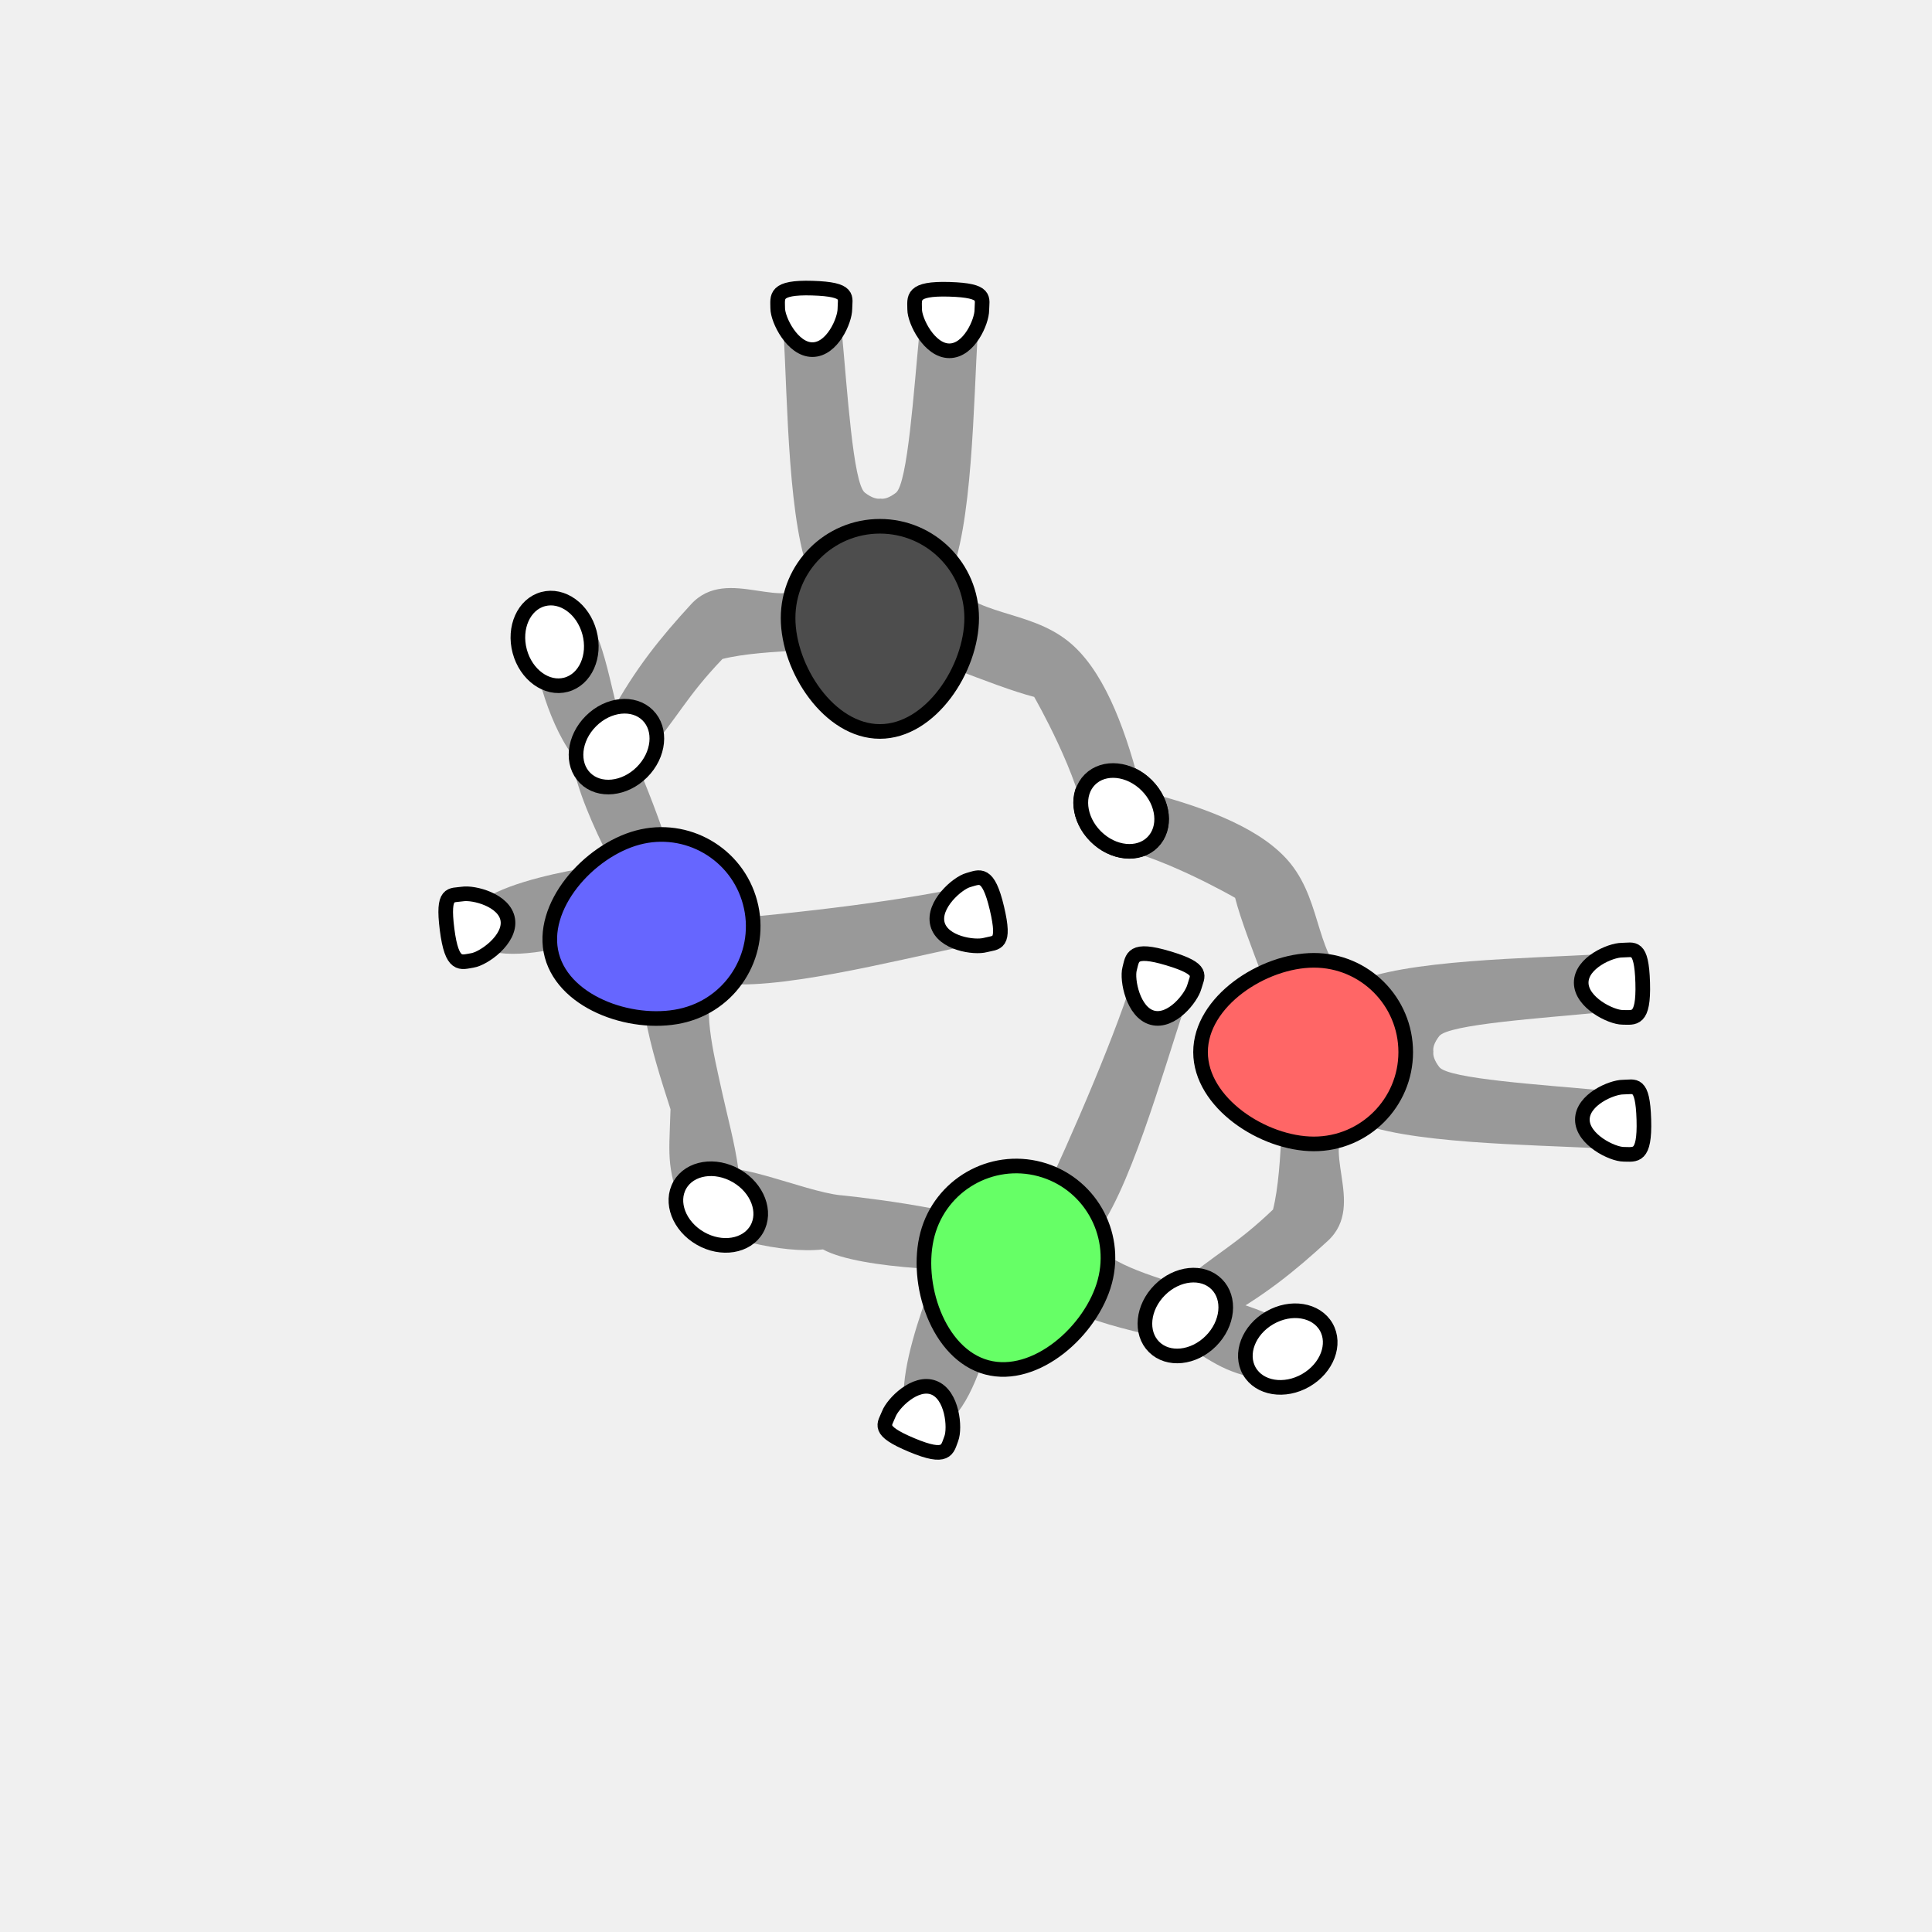
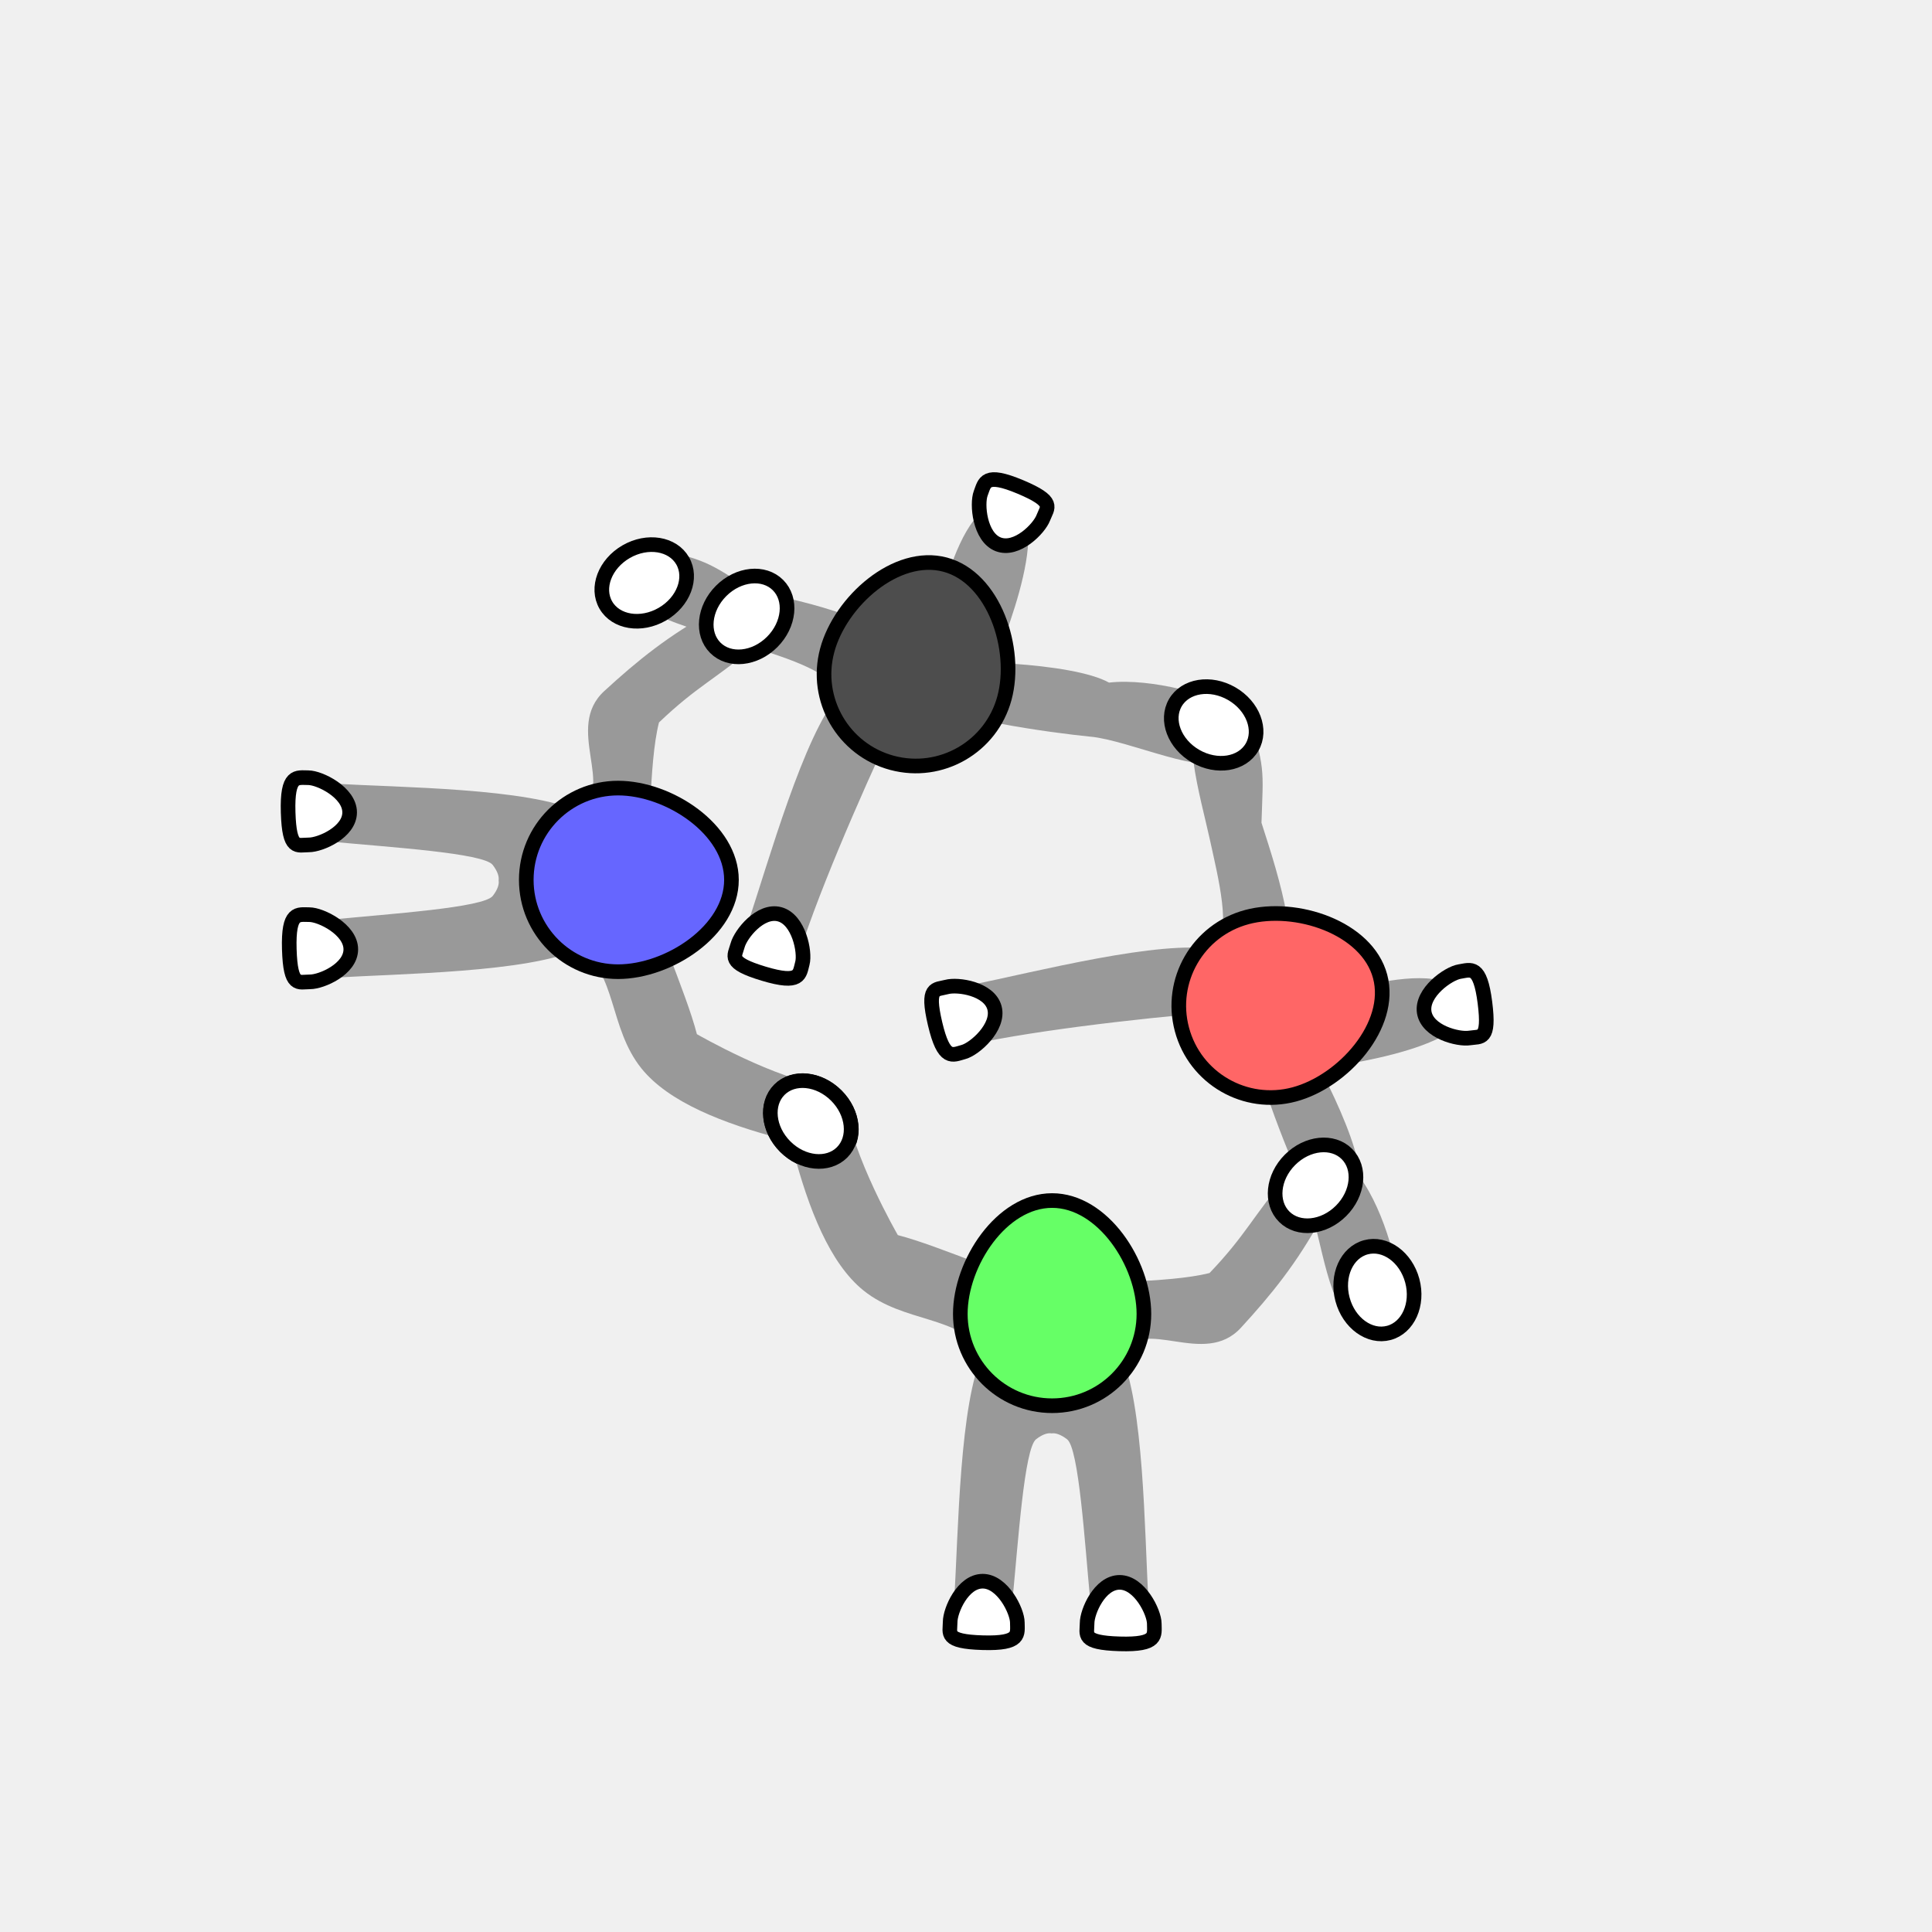
<svg xmlns="http://www.w3.org/2000/svg" width="35mm" height="35mm" viewBox="0 0 35 35" version="1.1" id="svg1" xml:space="preserve">
  <defs id="defs1" />
  <g id="layer1">
-     <path style="fill:#999999;fill-opacity:1;stroke:none;stroke-width:0.1" d="m 11.571,16.735 c 0,0 -2.866,1.159 -3.13,0.095 C 8.224,15.956 11.23,15.632 11.23,15.632 Z" id="path2" />
-     <path id="path1-7-1-1-6" style="fill:#ffffff;stroke:#000000;stroke-width:0.265;stroke-dasharray:none" d="m 8.378,16.196 c 0.205,-0.032 0.765,0.11 0.821,0.466 0.056,0.357 -0.437,0.705 -0.642,0.737 -0.205,0.032 -0.37,0.13 -0.458,-0.563 -0.088,-0.693 0.074,-0.608 0.279,-0.64 z" />
-     <path style="fill:#999999;fill-opacity:1;stroke:none;stroke-width:0.265;stroke-dasharray:none;stroke-opacity:1" d="m 11.377,13.463 c -0.288,-0.642 -0.419,-2.186 -0.85,-2.275 -0.276,-0.057 -0.658,-0.021 -0.828,0.442 -0.089,0.243 0.206,1.421 0.665,2.041 0.013,0.765 1.043,2.659 1.39,3.067 -0.368,1.014 0.054,2.302 0.393,3.357 -0.031,0.977 -0.078,0.974 0.276,2.07 0.514,0.226 0.352,0.381 0.763,0.083 0.476,-0.345 0.065,-1.683 -0.1,-2.441 -0.161,-0.736 -0.399,-1.658 -0.103,-2.008 0.985,0.184 3.237,-0.401 4.466,-0.651 0.352,-0.071 0.07,-1.076 -0.285,-1.018 -1.331,0.264 -3.428,0.487 -4.756,0.58 -0.032,-0.88 -0.724,-2.558 -1.033,-3.248 z" id="path4-6-8" />
-     <ellipse style="fill:#ffffff;fill-opacity:1;stroke:#000000;stroke-width:0.265;stroke-dasharray:none;stroke-opacity:1" id="path1-7-2-9-9-1-3-1" cx="-6.695" cy="-13.833" rx="0.654" ry="0.803" transform="rotate(165)" />
-     <path id="path1-3-8" style="fill:#6666ff;fill-opacity:1;stroke:#000000;stroke-width:0.265" d="m 12.413,18.386 c -0.887,0.238 -2.177,-0.187 -2.415,-1.074 -0.238,-0.887 0.667,-1.9 1.554,-2.138 0.887,-0.238 1.799,0.289 2.036,1.176 0.238,0.887 -0.289,1.799 -1.176,2.036 z" />
-     <path id="path1-7-1-9-7-31" style="fill:#ffffff;stroke:#000000;stroke-width:0.265;stroke-dasharray:none" d="m 17.85,17.12 c -0.2,0.054 -0.772,-0.029 -0.866,-0.378 -0.093,-0.349 0.361,-0.747 0.561,-0.8 0.2,-0.054 0.355,-0.168 0.515,0.512 0.16,0.68 -0.01,0.612 -0.21,0.666 z" />
-     <path style="fill:#999999;fill-opacity:1;stroke:none;stroke-width:0.265;stroke-dasharray:none;stroke-opacity:1" d="m 29.257,20.297 c 0.004,0.262 -0.082,0.518 -0.262,0.508 -1.252,-0.072 -3.577,-0.081 -4.482,-0.51 -0.679,0.438 0.271,1.515 -0.46,2.186 -0.594,0.545 -1.164,1.012 -1.992,1.46 -0.566,0.306 -1.062,-0.357 -0.719,-0.652 0.691,-0.593 1.027,-0.715 1.72,-1.377 0.194,-0.768 0.139,-2.192 0.262,-2.855 -0.125,-0.662 -0.752,-2.025 -0.949,-2.792 0,0 -1.46,-0.841 -2.366,-0.939 -0.081,-0.446 0.742,-0.591 0.823,-0.96 1.068,0.282 2.055,0.666 2.548,1.279 0.591,0.735 0.447,1.733 1.128,2.168 0.904,-0.432 3.23,-0.45 4.482,-0.527 0.359,-0.022 0.346,1.022 -0.012,1.057 -1.03,0.101 -2.744,0.213 -2.906,0.428 -0.092,0.121 -0.116,0.211 -0.105,0.279 -0.01,0.068 0.015,0.16 0.107,0.281 0.163,0.214 1.876,0.321 2.906,0.418 0.179,0.017 0.273,0.285 0.277,0.547 z" id="path4-6-1-5" />
-     <ellipse style="fill:#ffffff;fill-opacity:1;stroke:#000000;stroke-width:0.265;stroke-dasharray:none;stroke-opacity:1" id="path1-7-2-9-9-1-9-6" cx="3.975" cy="-24.746" rx="0.654" ry="0.803" transform="matrix(0.7071068,-0.7071068,-0.7071068,-0.7071068,0,0)" />
-     <path id="path1-3-1-5" style="fill:#ff6666;fill-opacity:1;stroke:#000000;stroke-width:0.265" d="m 23.803,17.397 c -0.918,0 -2.054,0.744 -2.054,1.663 0,0.918 1.136,1.663 2.054,1.663 0.918,0 1.663,-0.744 1.663,-1.663 0,-0.918 -0.744,-1.663 -1.663,-1.663 z" />
-     <path id="path1-7-1-1-0-9" style="fill:#ffffff;stroke:#000000;stroke-width:0.265;stroke-dasharray:none" d="m 29.404,19.694 c -0.207,0 -0.738,0.228 -0.738,0.589 0,0.361 0.542,0.628 0.749,0.628 0.207,0 0.386,0.07 0.365,-0.628 -0.021,-0.698 -0.168,-0.589 -0.375,-0.589 z" />
-     <path id="path1-7-1-9-7-3-8" style="fill:#ffffff;stroke:#000000;stroke-width:0.265;stroke-dasharray:none" d="m 29.383,17.213 c -0.207,0 -0.738,0.228 -0.738,0.589 0,0.361 0.542,0.628 0.749,0.628 0.207,0 0.386,0.07 0.365,-0.628 -0.021,-0.698 -0.168,-0.589 -0.375,-0.589 z" />
-     <path style="fill:#999999;fill-opacity:1;stroke:none;stroke-width:0.1" d="m 18.164,23.122 c 0,0 -0.429,3.062 -1.483,2.758 -0.865,-0.249 0.357,-3.015 0.357,-3.015 z" id="path2-9" />
-     <path id="path1-7-1-1-6-0" style="fill:#ffffff;stroke:#000000;stroke-width:0.265;stroke-dasharray:none" d="m 16.101,25.617 c 0.074,-0.193 0.478,-0.607 0.815,-0.478 0.337,0.129 0.392,0.731 0.317,0.924 -0.074,0.193 -0.073,0.385 -0.717,0.115 -0.644,-0.27 -0.489,-0.368 -0.415,-0.561 z" />
-     <path style="fill:#999999;fill-opacity:1;stroke:none;stroke-width:0.265;stroke-dasharray:none;stroke-opacity:1" d="m 15.234,21.654 c -0.7,-0.072 -2.102,-0.73 -2.395,-0.402 -0.187,0.21 -0.347,0.559 -0.031,0.938 0.166,0.199 1.333,0.532 2.101,0.444 0.669,0.372 2.824,0.426 3.351,0.33 0.694,0.826 2.021,1.104 3.104,1.338 0.831,0.516 0.805,0.554 1.931,0.796 0.453,-0.332 0.506,-0.115 0.454,-0.62 -0.061,-0.585 -1.425,-0.898 -2.164,-1.134 -0.718,-0.229 -1.636,-0.484 -1.791,-0.915 0.651,-0.761 1.271,-3.004 1.67,-4.193 0.114,-0.341 -0.897,-0.598 -1.024,-0.262 -0.437,1.285 -1.292,3.212 -1.876,4.408 -0.779,-0.412 -2.577,-0.652 -3.329,-0.729 z" id="path4-6-8-8" />
-     <path id="path1-3-8-5" style="fill:#66ff66;fill-opacity:1;stroke:#000000;stroke-width:0.265" d="m 20.015,23.217 c -0.238,0.887 -1.251,1.792 -2.138,1.554 -0.887,-0.238 -1.312,-1.528 -1.074,-2.415 0.238,-0.887 1.149,-1.413 2.036,-1.176 0.887,0.238 1.413,1.149 1.176,2.036 z" />
-     <path style="fill:#999999;fill-opacity:1;stroke:none;stroke-width:0.265;stroke-dasharray:none;stroke-opacity:1" d="m 14.703,5.743 c -0.262,-0.004 -0.518,0.082 -0.508,0.262 0.072,1.252 0.081,3.577 0.51,4.482 -0.438,0.679 -1.515,-0.271 -2.186,0.46 -0.545,0.594 -1.012,1.164 -1.46,1.992 -0.306,0.566 0.357,1.062 0.652,0.719 0.593,-0.691 0.715,-1.027 1.377,-1.72 0.768,-0.194 2.192,-0.139 2.855,-0.262 0.662,0.125 2.025,0.752 2.792,0.949 0,0 0.841,1.46 0.939,2.366 0.446,0.081 0.591,-0.742 0.96,-0.823 -0.282,-1.068 -0.666,-2.055 -1.279,-2.548 -0.735,-0.591 -1.733,-0.447 -2.168,-1.128 0.432,-0.904 0.45,-3.23 0.527,-4.482 0.022,-0.359 -1.022,-0.346 -1.057,0.012 -0.101,1.03 -0.213,2.744 -0.428,2.906 -0.121,0.092 -0.211,0.116 -0.279,0.105 -0.068,0.01 -0.16,-0.015 -0.281,-0.107 -0.214,-0.163 -0.321,-1.876 -0.418,-2.906 -0.017,-0.179 -0.285,-0.273 -0.547,-0.277 z" id="path4-6-1-5-0" />
-     <ellipse style="fill:#ffffff;fill-opacity:1;stroke:#000000;stroke-width:0.265;stroke-dasharray:none;stroke-opacity:1" id="path1-7-2-9-9-1-9-6-3" cx="3.975" cy="24.751" rx="0.654" ry="0.803" transform="rotate(-45)" />
-     <ellipse style="fill:#ffffff;fill-opacity:1;stroke:#000000;stroke-width:0.265;stroke-dasharray:none;stroke-opacity:1" id="path1-7-2-9-9-1-3-11-0" cx="-17.461" cy="-1.668" rx="0.654" ry="0.803" transform="rotate(-135)" />
-     <path id="path1-3-1-5-4" style="fill:#4d4d4d;fill-opacity:1;stroke:#000000;stroke-width:0.265" d="m 17.603,11.197 c 0,0.918 -0.744,2.054 -1.663,2.054 -0.918,0 -1.663,-1.136 -1.663,-2.054 0,-0.918 0.744,-1.663 1.663,-1.663 0.918,0 1.663,0.744 1.663,1.663 z" />
-     <path id="path1-7-1-1-0-9-4" style="fill:#ffffff;stroke:#000000;stroke-width:0.265;stroke-dasharray:none" d="m 15.306,5.596 c 0,0.207 -0.228,0.738 -0.589,0.738 -0.361,0 -0.628,-0.542 -0.628,-0.749 0,-0.207 -0.07,-0.386 0.628,-0.365 0.698,0.021 0.589,0.168 0.589,0.375 z" />
-     <path id="path1-7-1-9-7-3-8-4" style="fill:#ffffff;stroke:#000000;stroke-width:0.265;stroke-dasharray:none" d="m 17.787,5.617 c 0,0.207 -0.228,0.738 -0.589,0.738 -0.361,0 -0.628,-0.542 -0.628,-0.749 0,-0.207 -0.07,-0.386 0.628,-0.365 0.698,0.021 0.589,0.168 0.589,0.375 z" />
-     <path id="path1-7-1-9-7-31-0" style="fill:#ffffff;stroke:#000000;stroke-width:0.265;stroke-dasharray:none" d="m 21.637,17.876 c -0.054,0.2 -0.411,0.654 -0.76,0.561 -0.349,-0.093 -0.466,-0.686 -0.413,-0.886 0.054,-0.2 0.032,-0.391 0.701,-0.19 0.669,0.201 0.525,0.315 0.472,0.515 z" />
-     <ellipse style="fill:#ffffff;fill-opacity:1;stroke:#000000;stroke-width:0.265;stroke-dasharray:none;stroke-opacity:1" id="path1-7-2-9-9-1-9-9-9" cx="32.83" cy="-7.984" rx="0.654" ry="0.803" transform="rotate(60)" />
-     <ellipse style="fill:#ffffff;fill-opacity:1;stroke:#000000;stroke-width:0.265;stroke-dasharray:none;stroke-opacity:1" id="path1-7-2-9-9-1-9-9" cx="12.431" cy="-22.203" rx="0.654" ry="0.803" transform="rotate(120)" />
-     <ellipse style="fill:#ffffff;fill-opacity:1;stroke:#000000;stroke-width:0.265;stroke-dasharray:none;stroke-opacity:1" id="path1-7-2-9-9-1-3-11" cx="32.036" cy="-1.668" rx="0.654" ry="0.803" transform="matrix(0.7071068,0.7071068,0.7071068,-0.7071068,0,0)" />
+     <path style="fill:#999999;fill-opacity:1;stroke:none;stroke-width:0.1" d="m 23.429,18.265 c 0,0 2.866,-1.159 3.13,-0.095 0.217,0.874 -2.789,1.198 -2.789,1.198 z" id="path2" />
+     <path id="path1-7-1-1-6" style="fill:#ffffff;stroke:#000000;stroke-width:0.265;stroke-dasharray:none" d="m 26.622,18.804 c -0.205,0.032 -0.765,-0.11 -0.821,-0.466 -0.056,-0.357 0.437,-0.705 0.642,-0.737 0.205,-0.032 0.37,-0.13 0.458,0.563 0.088,0.693 -0.074,0.608 -0.279,0.64 z" />
+     <path style="fill:#999999;fill-opacity:1;stroke:none;stroke-width:0.265;stroke-dasharray:none;stroke-opacity:1" d="m 23.623,21.537 c 0.288,0.642 0.419,2.186 0.85,2.275 0.276,0.057 0.658,0.021 0.828,-0.442 0.089,-0.243 -0.206,-1.421 -0.665,-2.041 -0.013,-0.765 -1.043,-2.659 -1.39,-3.067 0.368,-1.014 -0.054,-2.302 -0.393,-3.357 0.031,-0.977 0.078,-0.974 -0.276,-2.07 -0.514,-0.226 -0.352,-0.381 -0.763,-0.083 -0.476,0.345 -0.065,1.683 0.1,2.441 0.161,0.736 0.399,1.658 0.103,2.008 -0.985,-0.184 -3.237,0.401 -4.466,0.651 -0.352,0.071 -0.07,1.076 0.285,1.018 1.331,-0.264 3.428,-0.487 4.756,-0.58 0.032,0.88 0.724,2.558 1.033,3.248 z" id="path4-6-8" />
+     <ellipse style="fill:#ffffff;fill-opacity:1;stroke:#000000;stroke-width:0.265;stroke-dasharray:none;stroke-opacity:1" id="path1-7-2-9-9-1-3-1" cx="18.054" cy="29.033" rx="0.654" ry="0.803" transform="rotate(-15)" />
+     <path id="path1-3-8" style="fill:#ff6666;fill-opacity:1;stroke:#000000;stroke-width:0.265" d="m 22.587,16.614 c 0.887,-0.238 2.177,0.187 2.415,1.074 0.238,0.887 -0.667,1.9 -1.554,2.138 -0.887,0.238 -1.799,-0.289 -2.036,-1.176 -0.238,-0.887 0.289,-1.799 1.176,-2.036 z" />
+     <path id="path1-7-1-9-7-31" style="fill:#ffffff;stroke:#000000;stroke-width:0.265;stroke-dasharray:none" d="m 17.15,17.88 c 0.2,-0.054 0.772,0.029 0.866,0.378 0.093,0.349 -0.361,0.747 -0.561,0.8 -0.2,0.054 -0.355,0.168 -0.515,-0.512 -0.16,-0.68 0.01,-0.612 0.21,-0.666 z" />
+     <path style="fill:#999999;fill-opacity:1;stroke:none;stroke-width:0.265;stroke-dasharray:none;stroke-opacity:1" d="m 5.743,14.703 c -0.004,-0.262 0.082,-0.518 0.262,-0.508 1.252,0.072 3.577,0.081 4.482,0.51 0.679,-0.438 -0.271,-1.515 0.46,-2.186 0.594,-0.545 1.164,-1.012 1.992,-1.46 0.566,-0.306 1.062,0.357 0.719,0.652 -0.691,0.593 -1.027,0.715 -1.72,1.377 -0.194,0.768 -0.139,2.192 -0.262,2.855 0.125,0.662 0.752,2.025 0.949,2.792 0,0 1.46,0.841 2.366,0.939 0.081,0.446 -0.742,0.591 -0.823,0.96 -1.068,-0.282 -2.055,-0.666 -2.548,-1.279 -0.591,-0.735 -0.447,-1.733 -1.128,-2.168 -0.904,0.432 -3.23,0.45 -4.482,0.527 -0.359,0.022 -0.346,-1.022 0.012,-1.057 1.03,-0.101 2.744,-0.213 2.906,-0.428 0.092,-0.121 0.116,-0.211 0.105,-0.279 0.01,-0.068 -0.015,-0.16 -0.107,-0.281 C 8.764,15.454 7.051,15.347 6.021,15.25 5.842,15.233 5.747,14.965 5.743,14.703 Z" id="path4-6-1-5" />
+     <ellipse style="fill:#ffffff;fill-opacity:1;stroke:#000000;stroke-width:0.265;stroke-dasharray:none;stroke-opacity:1" id="path1-7-2-9-9-1-9-6" cx="3.975" cy="24.751" rx="0.654" ry="0.803" transform="matrix(-0.7071068,0.7071068,0.7071068,0.7071068,0,0)" />
+     <path id="path1-3-1-5" style="fill:#6666ff;fill-opacity:1;stroke:#000000;stroke-width:0.265" d="m 11.197,17.603 c 0.918,0 2.054,-0.744 2.054,-1.663 0,-0.918 -1.136,-1.663 -2.054,-1.663 -0.918,0 -1.663,0.744 -1.663,1.663 0,0.918 0.744,1.663 1.663,1.663 z" />
+     <path id="path1-7-1-1-0-9" style="fill:#ffffff;stroke:#000000;stroke-width:0.265;stroke-dasharray:none" d="m 5.596,15.306 c 0.207,0 0.738,-0.228 0.738,-0.589 0,-0.361 -0.542,-0.628 -0.749,-0.628 -0.207,0 -0.386,-0.07 -0.365,0.628 0.021,0.698 0.168,0.589 0.375,0.589 z" />
+     <path id="path1-7-1-9-7-3-8" style="fill:#ffffff;stroke:#000000;stroke-width:0.265;stroke-dasharray:none" d="m 5.617,17.787 c 0.207,0 0.738,-0.228 0.738,-0.589 0,-0.361 -0.542,-0.628 -0.749,-0.628 -0.207,0 -0.386,-0.07 -0.365,0.628 0.021,0.698 0.168,0.589 0.375,0.589 z" />
+     <path style="fill:#999999;fill-opacity:1;stroke:none;stroke-width:0.1" d="m 16.836,11.878 c 0,0 0.429,-3.062 1.483,-2.758 0.865,0.249 -0.357,3.015 -0.357,3.015 z" id="path2-9" />
+     <path id="path1-7-1-1-6-0" style="fill:#ffffff;stroke:#000000;stroke-width:0.265;stroke-dasharray:none" d="M 18.899,9.383 C 18.825,9.576 18.421,9.99 18.084,9.861 17.747,9.731 17.693,9.13 17.767,8.936 17.841,8.743 17.84,8.551 18.484,8.821 19.128,9.092 18.973,9.189 18.899,9.383 Z" />
+     <path style="fill:#999999;fill-opacity:1;stroke:none;stroke-width:0.265;stroke-dasharray:none;stroke-opacity:1" d="m 19.766,13.346 c 0.7,0.072 2.102,0.73 2.395,0.402 0.187,-0.21 0.347,-0.559 0.031,-0.938 -0.166,-0.199 -1.333,-0.532 -2.101,-0.444 -0.669,-0.372 -2.824,-0.426 -3.351,-0.33 -0.694,-0.826 -2.021,-1.104 -3.104,-1.338 -0.831,-0.516 -0.805,-0.554 -1.931,-0.796 -0.453,0.332 -0.506,0.115 -0.454,0.62 0.061,0.585 1.425,0.898 2.164,1.134 0.718,0.229 1.636,0.484 1.791,0.915 -0.651,0.761 -1.271,3.004 -1.67,4.193 -0.114,0.341 0.897,0.598 1.024,0.262 0.437,-1.285 1.292,-3.212 1.876,-4.408 0.779,0.412 2.577,0.652 3.329,0.729 z" id="path4-6-8-8" />
+     <path id="path1-3-8-5" style="fill:#4d4d4d;fill-opacity:1;stroke:#000000;stroke-width:0.265" d="m 14.985,11.783 c 0.238,-0.887 1.251,-1.792 2.138,-1.554 0.887,0.238 1.312,1.528 1.074,2.415 -0.238,0.887 -1.149,1.413 -2.036,1.176 -0.887,-0.238 -1.413,-1.149 -1.176,-2.036 z" />
+     <path style="fill:#999999;fill-opacity:1;stroke:none;stroke-width:0.265;stroke-dasharray:none;stroke-opacity:1" d="m 20.297,29.257 c 0.262,0.004 0.518,-0.082 0.508,-0.262 -0.072,-1.252 -0.081,-3.577 -0.51,-4.482 0.438,-0.679 1.515,0.271 2.186,-0.46 0.545,-0.594 1.012,-1.164 1.46,-1.992 0.306,-0.566 -0.357,-1.062 -0.652,-0.719 -0.593,0.691 -0.715,1.027 -1.377,1.72 -0.768,0.194 -2.192,0.139 -2.855,0.262 -0.662,-0.125 -2.025,-0.752 -2.792,-0.949 0,0 -0.841,-1.46 -0.939,-2.366 -0.446,-0.081 -0.591,0.742 -0.96,0.823 0.282,1.068 0.666,2.055 1.279,2.548 0.735,0.591 1.733,0.447 2.168,1.128 -0.432,0.904 -0.45,3.23 -0.527,4.482 -0.022,0.359 1.022,0.346 1.057,-0.012 0.101,-1.03 0.213,-2.744 0.428,-2.906 0.121,-0.092 0.211,-0.116 0.279,-0.105 0.068,-0.01 0.16,0.015 0.281,0.107 0.214,0.163 0.321,1.876 0.418,2.906 0.017,0.179 0.285,0.273 0.547,0.277 z" id="path4-6-1-5-0" />
+     <ellipse style="fill:#ffffff;fill-opacity:1;stroke:#000000;stroke-width:0.265;stroke-dasharray:none;stroke-opacity:1" id="path1-7-2-9-9-1-9-6-3" cx="3.975" cy="-24.746" rx="0.654" ry="0.803" transform="rotate(135)" />
+     <ellipse style="fill:#ffffff;fill-opacity:1;stroke:#000000;stroke-width:0.265;stroke-dasharray:none;stroke-opacity:1" id="path1-7-2-9-9-1-3-11-0" cx="32.036" cy="-1.668" rx="0.654" ry="0.803" transform="rotate(45)" />
+     <path id="path1-3-1-5-4" style="fill:#66ff66;fill-opacity:1;stroke:#000000;stroke-width:0.265" d="m 17.397,23.803 c 0,-0.918 0.744,-2.054 1.663,-2.054 0.918,0 1.663,1.136 1.663,2.054 0,0.918 -0.744,1.663 -1.663,1.663 -0.918,0 -1.663,-0.744 -1.663,-1.663 z" />
+     <path id="path1-7-1-1-0-9-4" style="fill:#ffffff;stroke:#000000;stroke-width:0.265;stroke-dasharray:none" d="m 19.694,29.404 c 0,-0.207 0.228,-0.738 0.589,-0.738 0.361,0 0.628,0.542 0.628,0.749 0,0.207 0.07,0.386 -0.628,0.365 -0.698,-0.021 -0.589,-0.168 -0.589,-0.375 z" />
+     <path id="path1-7-1-9-7-3-8-4" style="fill:#ffffff;stroke:#000000;stroke-width:0.265;stroke-dasharray:none" d="m 17.213,29.383 c 0,-0.207 0.228,-0.738 0.589,-0.738 0.361,0 0.628,0.542 0.628,0.749 0,0.207 0.07,0.386 -0.628,0.365 -0.698,-0.021 -0.589,-0.168 -0.589,-0.375 z" />
+     <path id="path1-7-1-9-7-31-0" style="fill:#ffffff;stroke:#000000;stroke-width:0.265;stroke-dasharray:none" d="m 13.363,17.124 c 0.054,-0.2 0.411,-0.654 0.76,-0.561 0.349,0.093 0.466,0.686 0.413,0.886 -0.054,0.2 -0.032,0.391 -0.701,0.19 -0.669,-0.201 -0.525,-0.315 -0.472,-0.515 z" />
+     <ellipse style="fill:#ffffff;fill-opacity:1;stroke:#000000;stroke-width:0.265;stroke-dasharray:none;stroke-opacity:1" id="path1-7-2-9-9-1-9-9-9" cx="-14.981" cy="4.827" rx="0.654" ry="0.803" transform="rotate(-120)" />
+     <ellipse style="fill:#ffffff;fill-opacity:1;stroke:#000000;stroke-width:0.265;stroke-dasharray:none;stroke-opacity:1" id="path1-7-2-9-9-1-9-9" cx="-0.38" cy="25.608" rx="0.654" ry="0.803" transform="rotate(-60)" />
+     <ellipse style="fill:#ffffff;fill-opacity:1;stroke:#000000;stroke-width:0.265;stroke-dasharray:none;stroke-opacity:1" id="path1-7-2-9-9-1-3-11" cx="-17.461" cy="-1.668" rx="0.654" ry="0.803" transform="matrix(-0.7071068,-0.7071068,-0.7071068,0.7071068,0,0)" />
  </g>
</svg>
